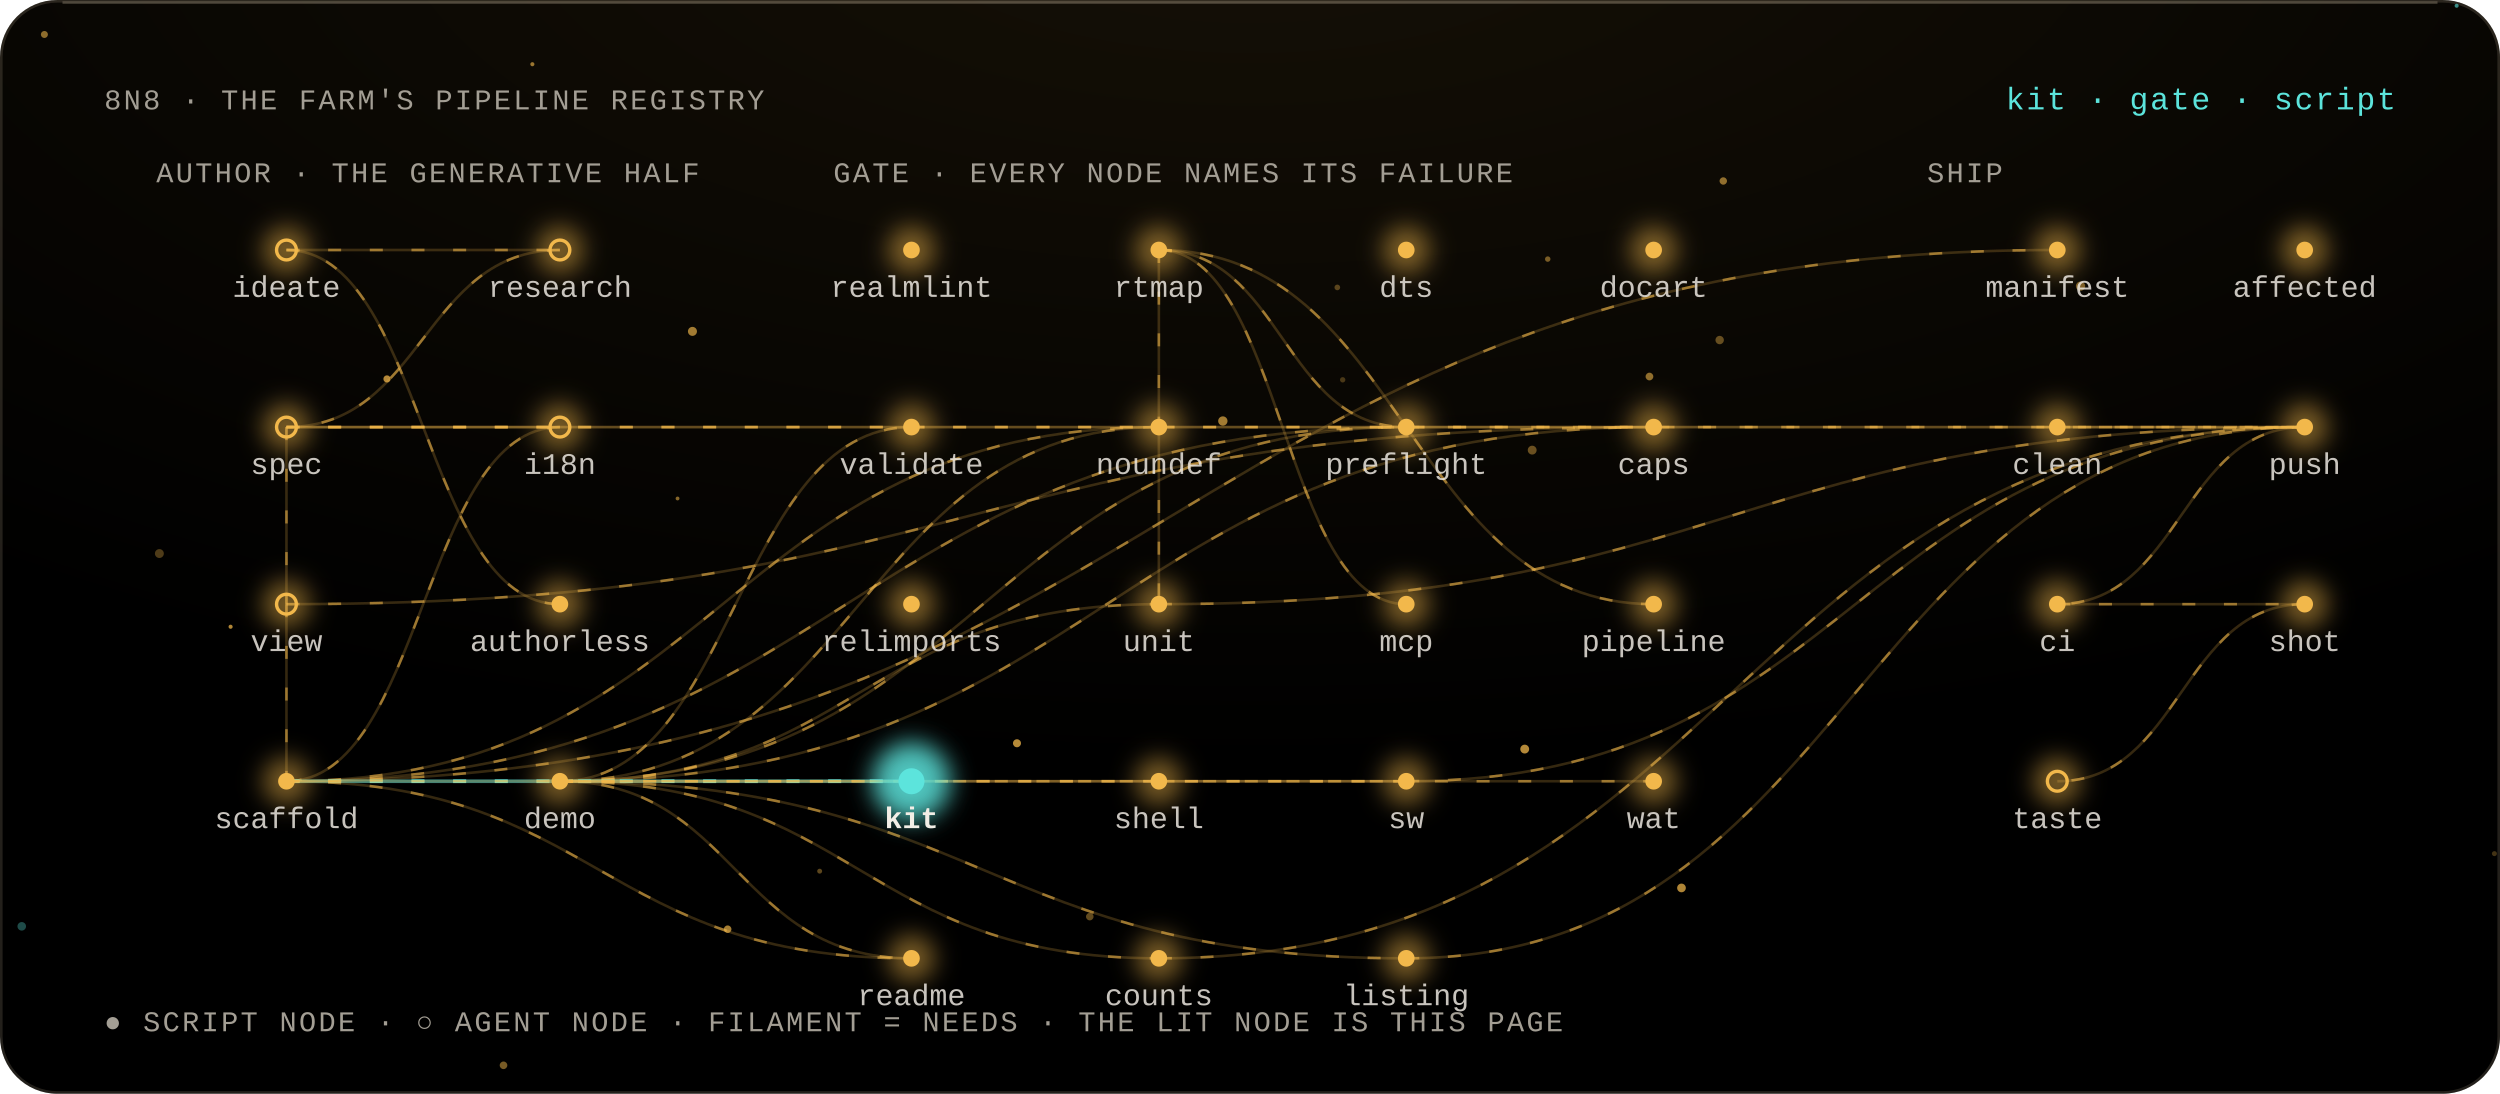
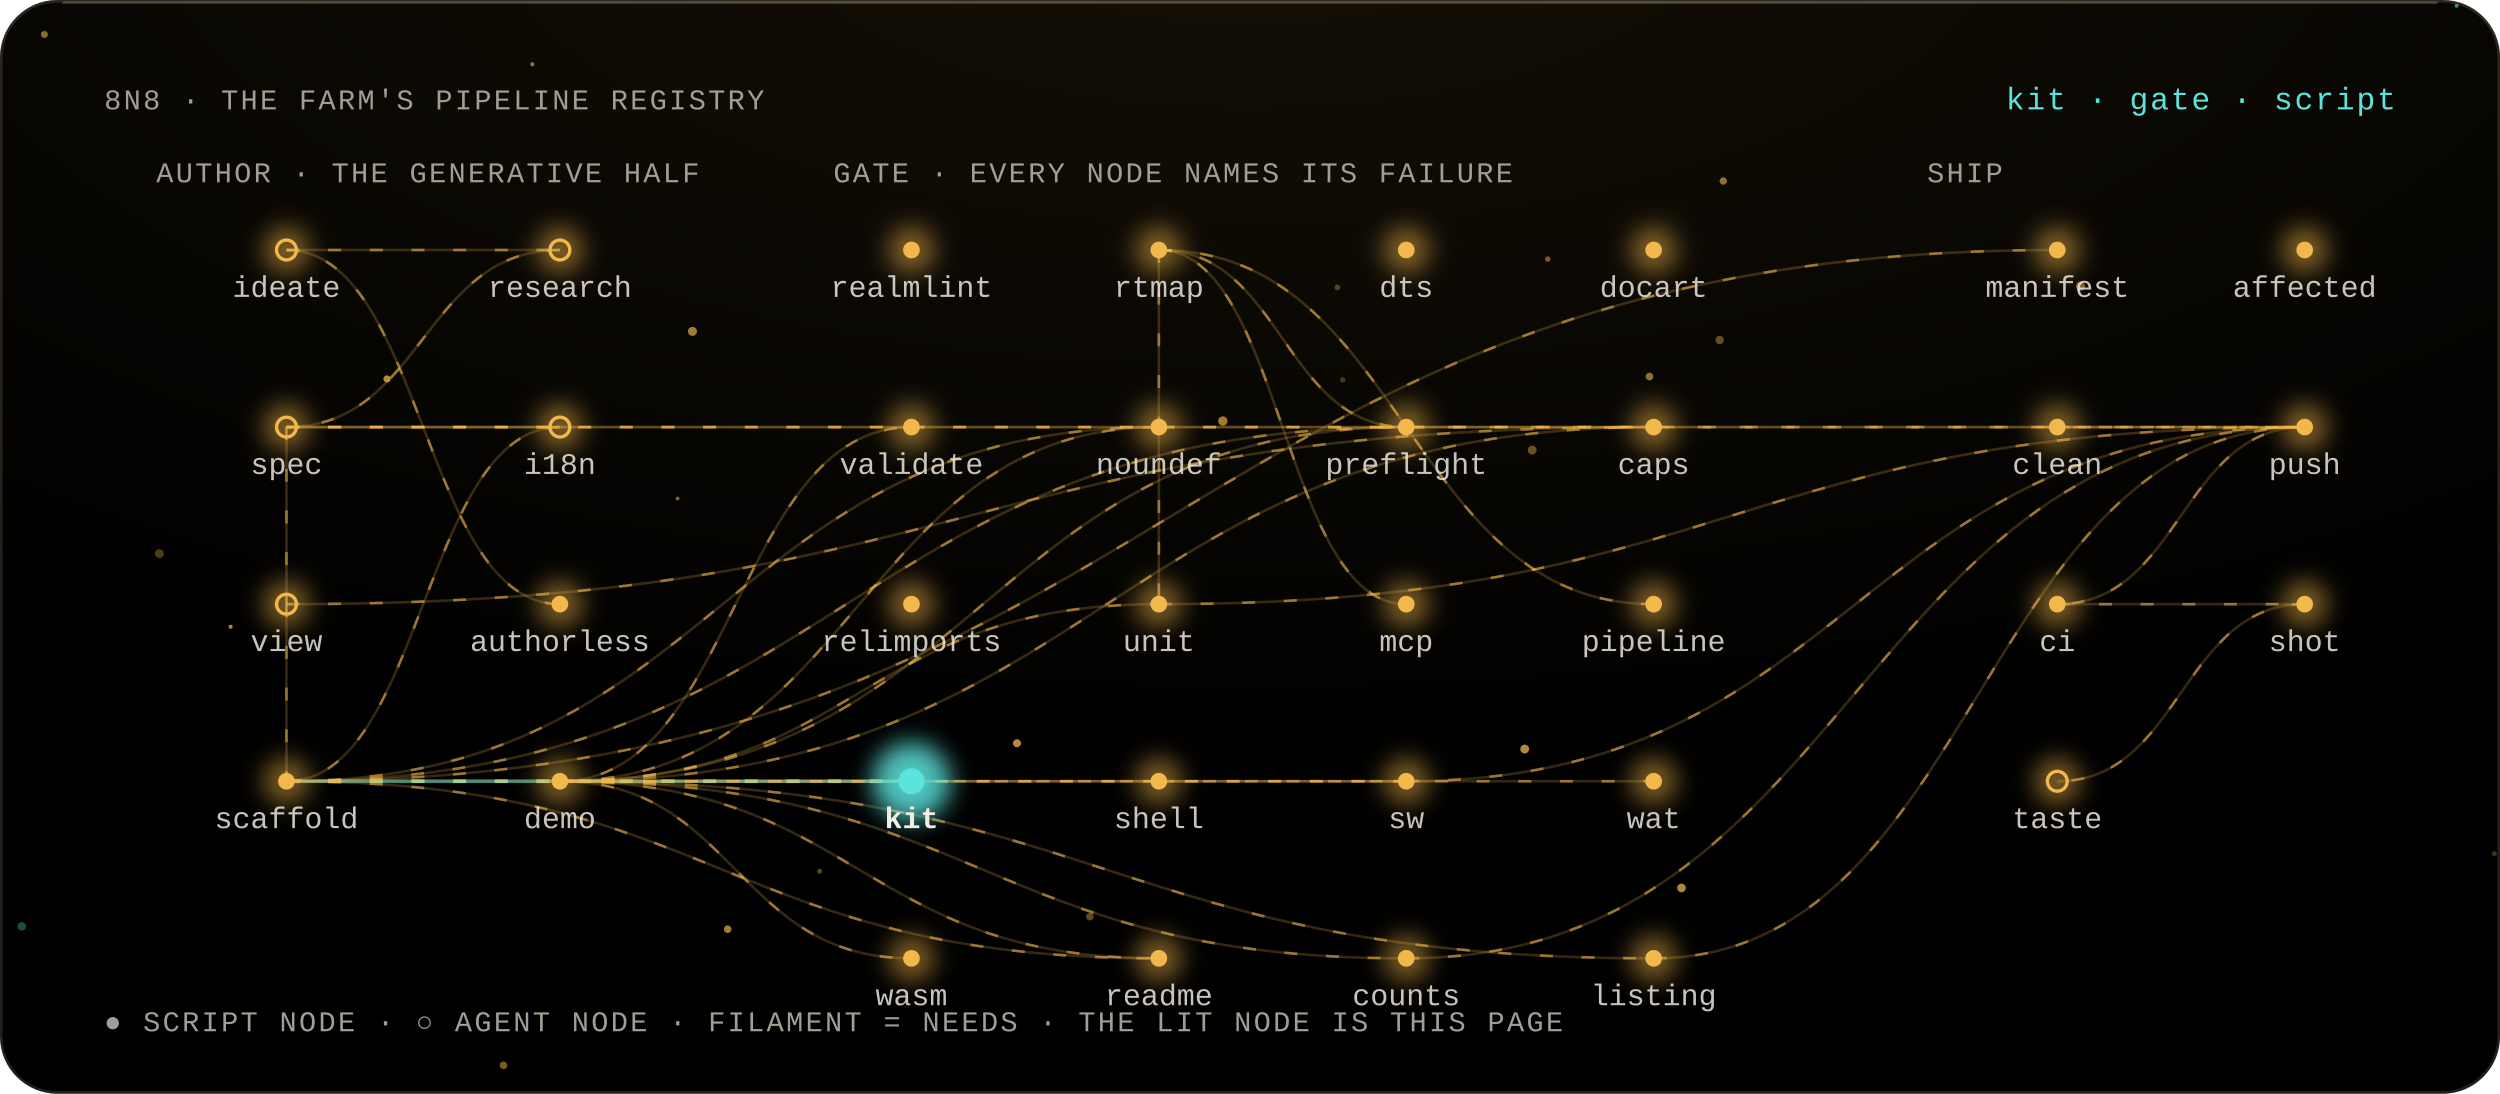
<svg xmlns="http://www.w3.org/2000/svg" viewBox="0 0 960 420" width="960" height="420" role="img" aria-labelledby="t">
  <style>
  text { font-family: 'Geist Mono', ui-monospace, 'Liberation Mono', Menlo, monospace; fill: #F2EEE6; }
  .m { fill: #A39E94; font-size: 11px; letter-spacing: .08em; }
  .l { font-size: 11.5px; }
  .h { font-size: 12px; fill: #5CE4DC; letter-spacing: .06em; }
  .flow { stroke-dasharray: 5 11; animation: flow 3s linear infinite; }
  @keyframes flow { to { stroke-dashoffset: -32; } }
  .breathe { animation: breathe 4.2s ease-in-out infinite; }
  @keyframes breathe { 50% { opacity: .38; } }
  .beat { animation: beat 2.6s ease-in-out infinite; transform-box: fill-box; transform-origin: center; }
  @keyframes beat { 50% { opacity: .55; transform: scale(1.35); } }
  .spin { transform-box: fill-box; transform-origin: center; animation: spin 48s linear infinite; }
  .spin-r { transform-box: fill-box; transform-origin: center; animation: spin 64s linear infinite reverse; }
  @keyframes spin { to { transform: rotate(360deg); } }
  @media (prefers-reduced-motion: reduce) { * { animation: none !important; } }
</style>
  <defs>
    <filter id="bloom" x="-80%" y="-80%" width="260%" height="260%">
      <feGaussianBlur stdDeviation="4.5" />
    </filter>
    <filter id="soft" x="-30%" y="-30%" width="160%" height="160%">
      <feGaussianBlur stdDeviation="1.4" />
    </filter>
    <radialGradient id="key" cx="50%" cy="-10%" r="80%">
      <stop offset="0" stop-color="#F2B84B" stop-opacity=".09" />
      <stop offset="1" stop-color="#F2B84B" stop-opacity="0" />
    </radialGradient>
    <linearGradient id="pair" x1="0" x2="1">
      <stop offset="0" stop-color="#F2B84B" />
      <stop offset="1" stop-color="#5CE4DC" />
    </linearGradient>
  </defs>
  <rect width="960" height="420" rx="22" fill="#000" />
  <rect width="960" height="420" rx="22" fill="url(#key)" />
  <rect x=".5" y=".5" width="959" height="419" rx="21.5" fill="none" stroke="rgba(255,232,196,.14)" />
  <path d="M 24 1 H 936" stroke="rgba(255,238,208,.22)" stroke-width="1" />
  <g>
    <circle cx="469.57" cy="161.67" r="1.79" fill="#F2B84B" opacity="0.66" class="breathe" style="animation-delay:-3.74s" />
    <circle cx="633.39" cy="144.59" r="1.48" fill="#F2B84B" opacity="0.58" class="breathe" style="animation-delay:-2.76s" />
    <circle cx="943.35" cy="2.21" r="0.78" fill="#5CE4DC" opacity="0.61" class="breathe" style="animation-delay:-0.59s" />
    <circle cx="204.43" cy="24.66" r="0.79" fill="#F2B84B" opacity="0.62" class="breathe" style="animation-delay:-2.71s" />
    <circle cx="193.35" cy="409.08" r="1.46" fill="#F2B84B" opacity="0.49" class="breathe" style="animation-delay:-4.07s" />
    <circle cx="588.36" cy="172.85" r="1.7" fill="#F2B84B" opacity="0.42" class="breathe" style="animation-delay:-4.13s" />
    <circle cx="661.74" cy="69.5" r="1.42" fill="#F2B84B" opacity="0.58" class="breathe" style="animation-delay:-0.64s" />
    <circle cx="513.53" cy="110.37" r="1.09" fill="#F2B84B" opacity="0.34" class="breathe" style="animation-delay:-1.25s" />
    <circle cx="957.85" cy="327.79" r="0.96" fill="#F2B84B" opacity="0.28" class="breathe" style="animation-delay:-4.03s" />
    <circle cx="660.35" cy="130.58" r="1.61" fill="#F2B84B" opacity="0.4" class="breathe" style="animation-delay:-1.34s" />
    <circle cx="260.18" cy="191.42" r="0.74" fill="#F2B84B" opacity="0.55" class="breathe" style="animation-delay:-0.78s" />
    <circle cx="390.52" cy="285.41" r="1.54" fill="#F2B84B" opacity="0.75" class="breathe" style="animation-delay:-0.26s" />
    <circle cx="645.69" cy="340.97" r="1.67" fill="#F2B84B" opacity="0.72" class="breathe" style="animation-delay:-3.22s" />
    <circle cx="279.42" cy="356.82" r="1.45" fill="#F2B84B" opacity="0.68" class="breathe" style="animation-delay:-0.67s" />
    <circle cx="148.6" cy="145.51" r="1.38" fill="#F2B84B" opacity="0.74" class="breathe" style="animation-delay:-3.25s" />
    <circle cx="61.2" cy="212.56" r="1.71" fill="#F2B84B" opacity="0.32" class="breathe" style="animation-delay:-3.63s" />
    <circle cx="265.9" cy="127.25" r="1.73" fill="#F2B84B" opacity="0.66" class="breathe" style="animation-delay:-2.42s" />
    <circle cx="418.47" cy="351.98" r="1.45" fill="#F2B84B" opacity="0.4" class="breathe" style="animation-delay:-2.51s" />
    <circle cx="515.59" cy="145.85" r="1.03" fill="#F2B84B" opacity="0.28" class="breathe" style="animation-delay:-0.95s" />
    <circle cx="8.35" cy="355.71" r="1.64" fill="#5CE4DC" opacity="0.33" class="breathe" style="animation-delay:-3.96s" />
    <circle cx="798.92" cy="109.88" r="1.78" fill="#F2B84B" opacity="0.49" class="breathe" style="animation-delay:-3.83s" />
    <circle cx="88.55" cy="240.67" r="0.79" fill="#F2B84B" opacity="0.73" class="breathe" style="animation-delay:-1.84s" />
    <circle cx="314.75" cy="334.53" r="0.95" fill="#F2B84B" opacity="0.38" class="breathe" style="animation-delay:-1.44s" />
    <circle cx="594.33" cy="99.49" r="1.05" fill="#F2B84B" opacity="0.48" class="breathe" style="animation-delay:-4.16s" />
    <circle cx="17.05" cy="13.24" r="1.35" fill="#F2B84B" opacity="0.57" class="breathe" style="animation-delay:-3.4s" />
    <circle cx="585.49" cy="287.65" r="1.7" fill="#F2B84B" opacity="0.74" class="breathe" style="animation-delay:-2.64s" />
  </g>
  <text x="40" y="42" class="m" text-anchor="start">8N8 · THE FARM'S PIPELINE REGISTRY</text>
  <text x="920" y="42" class="h" text-anchor="end">kit · gate · script</text>
  <text x="60" y="70" class="m" text-anchor="start">AUTHOR · THE GENERATIVE HALF</text>
  <text x="320" y="70" class="m" text-anchor="start">GATE · EVERY NODE NAMES ITS FAILURE</text>
  <text x="740" y="70" class="m" text-anchor="start">SHIP</text>
  <path d="M 110 96 C 162.5 96, 162.5 96, 215 96" fill="none" stroke="#F2B84B" stroke-opacity="0.22" stroke-width="1" />
  <path d="M 110 96 C 162.5 96, 162.5 96, 215 96" fill="none" stroke="#F2B84B" stroke-opacity="0.55" stroke-width="1" class="flow" />
  <path d="M 215 96 C 162.5 96, 162.5 164, 110 164" fill="none" stroke="#F2B84B" stroke-opacity="0.22" stroke-width="1" />
  <path d="M 215 96 C 162.5 96, 162.5 164, 110 164" fill="none" stroke="#F2B84B" stroke-opacity="0.55" stroke-width="1" class="flow" />
  <path d="M 110 164 C 162.5 164, 162.5 164, 215 164" fill="none" stroke="#F2B84B" stroke-opacity="0.22" stroke-width="1" />
  <path d="M 110 164 C 162.5 164, 162.5 164, 215 164" fill="none" stroke="#F2B84B" stroke-opacity="0.55" stroke-width="1" class="flow" />
  <path d="M 110 164 C 110 164, 110 232, 110 232" fill="none" stroke="#F2B84B" stroke-opacity="0.22" stroke-width="1" />
  <path d="M 110 164 C 110 164, 110 232, 110 232" fill="none" stroke="#F2B84B" stroke-opacity="0.55" stroke-width="1" class="flow" />
  <path d="M 110 96 C 162.5 96, 162.5 232, 215 232" fill="none" stroke="#F2B84B" stroke-opacity="0.22" stroke-width="1" />
  <path d="M 110 96 C 162.5 96, 162.5 232, 215 232" fill="none" stroke="#F2B84B" stroke-opacity="0.55" stroke-width="1" class="flow" />
  <path d="M 110 232 C 110 232, 110 300, 110 300" fill="none" stroke="#F2B84B" stroke-opacity="0.22" stroke-width="1" />
  <path d="M 110 232 C 110 232, 110 300, 110 300" fill="none" stroke="#F2B84B" stroke-opacity="0.55" stroke-width="1" class="flow" />
  <path d="M 215 164 C 162.5 164, 162.5 300, 110 300" fill="none" stroke="#F2B84B" stroke-opacity="0.22" stroke-width="1" />
  <path d="M 215 164 C 162.5 164, 162.5 300, 110 300" fill="none" stroke="#F2B84B" stroke-opacity="0.55" stroke-width="1" class="flow" />
  <path d="M 110 164 C 230 164, 230 164, 350 164" fill="none" stroke="#F2B84B" stroke-opacity="0.22" stroke-width="1" />
  <path d="M 110 164 C 230 164, 230 164, 350 164" fill="none" stroke="#F2B84B" stroke-opacity="0.55" stroke-width="1" class="flow" />
  <path d="M 215 300 C 282.5 300, 282.5 164, 350 164" fill="none" stroke="#F2B84B" stroke-opacity="0.22" stroke-width="1" />
  <path d="M 215 300 C 282.5 300, 282.5 164, 350 164" fill="none" stroke="#F2B84B" stroke-opacity="0.55" stroke-width="1" class="flow" />
  <path d="M 110 300 C 277.5 300, 277.5 164, 445 164" fill="none" stroke="#F2B84B" stroke-opacity="0.22" stroke-width="1" />
  <path d="M 110 300 C 277.5 300, 277.5 164, 445 164" fill="none" stroke="#F2B84B" stroke-opacity="0.55" stroke-width="1" class="flow" />
  <path d="M 215 300 C 330 300, 330 164, 445 164" fill="none" stroke="#F2B84B" stroke-opacity="0.22" stroke-width="1" />
  <path d="M 215 300 C 330 300, 330 164, 445 164" fill="none" stroke="#F2B84B" stroke-opacity="0.55" stroke-width="1" class="flow" />
  <path d="M 110 300 C 325 300, 325 164, 540 164" fill="none" stroke="#F2B84B" stroke-opacity="0.22" stroke-width="1" />
  <path d="M 110 300 C 325 300, 325 164, 540 164" fill="none" stroke="#F2B84B" stroke-opacity="0.55" stroke-width="1" class="flow" />
  <path d="M 215 300 C 377.5 300, 377.5 164, 540 164" fill="none" stroke="#F2B84B" stroke-opacity="0.22" stroke-width="1" />
  <path d="M 215 300 C 377.5 300, 377.5 164, 540 164" fill="none" stroke="#F2B84B" stroke-opacity="0.55" stroke-width="1" class="flow" />
  <path d="M 445 96 C 492.5 96, 492.5 164, 540 164" fill="none" stroke="#F2B84B" stroke-opacity="0.22" stroke-width="1" />
  <path d="M 445 96 C 492.5 96, 492.5 164, 540 164" fill="none" stroke="#F2B84B" stroke-opacity="0.55" stroke-width="1" class="flow" />
  <path d="M 110 164 C 372.5 164, 372.5 164, 635 164" fill="none" stroke="#F2B84B" stroke-opacity="0.22" stroke-width="1" />
  <path d="M 110 164 C 372.5 164, 372.5 164, 635 164" fill="none" stroke="#F2B84B" stroke-opacity="0.55" stroke-width="1" class="flow" />
  <path d="M 110 232 C 372.5 232, 372.5 164, 635 164" fill="none" stroke="#F2B84B" stroke-opacity="0.22" stroke-width="1" />
  <path d="M 110 232 C 372.5 232, 372.5 164, 635 164" fill="none" stroke="#F2B84B" stroke-opacity="0.55" stroke-width="1" class="flow" />
  <path d="M 215 300 C 425 300, 425 164, 635 164" fill="none" stroke="#F2B84B" stroke-opacity="0.22" stroke-width="1" />
  <path d="M 215 300 C 425 300, 425 164, 635 164" fill="none" stroke="#F2B84B" stroke-opacity="0.55" stroke-width="1" class="flow" />
  <path d="M 215 300 C 330 300, 330 232, 445 232" fill="none" stroke="#F2B84B" stroke-opacity="0.22" stroke-width="1" />
  <path d="M 215 300 C 330 300, 330 232, 445 232" fill="none" stroke="#F2B84B" stroke-opacity="0.55" stroke-width="1" class="flow" />
  <path d="M 445 96 C 445 96, 445 232, 445 232" fill="none" stroke="#F2B84B" stroke-opacity="0.22" stroke-width="1" />
  <path d="M 445 96 C 445 96, 445 232, 445 232" fill="none" stroke="#F2B84B" stroke-opacity="0.55" stroke-width="1" class="flow" />
  <path d="M 445 96 C 492.5 96, 492.5 232, 540 232" fill="none" stroke="#F2B84B" stroke-opacity="0.22" stroke-width="1" />
  <path d="M 445 96 C 492.5 96, 492.5 232, 540 232" fill="none" stroke="#F2B84B" stroke-opacity="0.55" stroke-width="1" class="flow" />
  <path d="M 445 96 C 540 96, 540 232, 635 232" fill="none" stroke="#F2B84B" stroke-opacity="0.22" stroke-width="1" />
  <path d="M 445 96 C 540 96, 540 232, 635 232" fill="none" stroke="#F2B84B" stroke-opacity="0.55" stroke-width="1" class="flow" />
  <path d="M 110 300 C 230 300, 230 300, 350 300" fill="none" stroke="#5CE4DC" stroke-opacity="0.55" stroke-width="1.4" />
  <path d="M 110 300 C 230 300, 230 300, 350 300" fill="none" stroke="#5CE4DC" stroke-opacity="0.95" stroke-width="1.4" class="flow" />
  <path d="M 110 300 C 325 300, 325 300, 540 300" fill="none" stroke="#F2B84B" stroke-opacity="0.22" stroke-width="1" />
  <path d="M 110 300 C 325 300, 325 300, 540 300" fill="none" stroke="#F2B84B" stroke-opacity="0.55" stroke-width="1" class="flow" />
  <path d="M 215 300 C 377.5 300, 377.5 300, 540 300" fill="none" stroke="#F2B84B" stroke-opacity="0.22" stroke-width="1" />
  <path d="M 215 300 C 377.5 300, 377.5 300, 540 300" fill="none" stroke="#F2B84B" stroke-opacity="0.55" stroke-width="1" class="flow" />
  <path d="M 215 300 C 425 300, 425 300, 635 300" fill="none" stroke="#F2B84B" stroke-opacity="0.22" stroke-width="1" />
  <path d="M 215 300 C 425 300, 425 300, 635 300" fill="none" stroke="#F2B84B" stroke-opacity="0.55" stroke-width="1" class="flow" />
-   <path d="M 110 300 C 230 300, 230 368, 350 368" fill="none" stroke="#F2B84B" stroke-opacity="0.22" stroke-width="1" />
-   <path d="M 110 300 C 230 300, 230 368, 350 368" fill="none" stroke="#F2B84B" stroke-opacity="0.55" stroke-width="1" class="flow" />
  <path d="M 215 300 C 282.5 300, 282.5 368, 350 368" fill="none" stroke="#F2B84B" stroke-opacity="0.22" stroke-width="1" />
  <path d="M 215 300 C 282.5 300, 282.5 368, 350 368" fill="none" stroke="#F2B84B" stroke-opacity="0.55" stroke-width="1" class="flow" />
+   <path d="M 110 300 C 277.5 300, 277.5 368, 445 368" fill="none" stroke="#F2B84B" stroke-opacity="0.22" stroke-width="1" />
+   <path d="M 110 300 C 277.5 300, 277.5 368, 445 368" fill="none" stroke="#F2B84B" stroke-opacity="0.55" stroke-width="1" class="flow" />
  <path d="M 215 300 C 330 300, 330 368, 445 368" fill="none" stroke="#F2B84B" stroke-opacity="0.22" stroke-width="1" />
  <path d="M 215 300 C 330 300, 330 368, 445 368" fill="none" stroke="#F2B84B" stroke-opacity="0.55" stroke-width="1" class="flow" />
  <path d="M 215 300 C 377.5 300, 377.5 368, 540 368" fill="none" stroke="#F2B84B" stroke-opacity="0.22" stroke-width="1" />
  <path d="M 215 300 C 377.5 300, 377.5 368, 540 368" fill="none" stroke="#F2B84B" stroke-opacity="0.55" stroke-width="1" class="flow" />
+   <path d="M 215 300 C 425 300, 425 368, 635 368" fill="none" stroke="#F2B84B" stroke-opacity="0.22" stroke-width="1" />
+   <path d="M 215 300 C 425 300, 425 368, 635 368" fill="none" stroke="#F2B84B" stroke-opacity="0.55" stroke-width="1" class="flow" />
  <path d="M 110 300 C 450 300, 450 96, 790 96" fill="none" stroke="#F2B84B" stroke-opacity="0.22" stroke-width="1" />
  <path d="M 110 300 C 450 300, 450 96, 790 96" fill="none" stroke="#F2B84B" stroke-opacity="0.55" stroke-width="1" class="flow" />
  <path d="M 350 164 C 617.5 164, 617.5 164, 885 164" fill="none" stroke="#F2B84B" stroke-opacity="0.22" stroke-width="1" />
  <path d="M 350 164 C 617.5 164, 617.5 164, 885 164" fill="none" stroke="#F2B84B" stroke-opacity="0.55" stroke-width="1" class="flow" />
  <path d="M 540 164 C 712.5 164, 712.5 164, 885 164" fill="none" stroke="#F2B84B" stroke-opacity="0.22" stroke-width="1" />
  <path d="M 540 164 C 712.5 164, 712.5 164, 885 164" fill="none" stroke="#F2B84B" stroke-opacity="0.55" stroke-width="1" class="flow" />
  <path d="M 445 232 C 665 232, 665 164, 885 164" fill="none" stroke="#F2B84B" stroke-opacity="0.22" stroke-width="1" />
  <path d="M 445 232 C 665 232, 665 164, 885 164" fill="none" stroke="#F2B84B" stroke-opacity="0.55" stroke-width="1" class="flow" />
  <path d="M 540 300 C 712.5 300, 712.5 164, 885 164" fill="none" stroke="#F2B84B" stroke-opacity="0.22" stroke-width="1" />
  <path d="M 540 300 C 712.5 300, 712.5 164, 885 164" fill="none" stroke="#F2B84B" stroke-opacity="0.55" stroke-width="1" class="flow" />
-   <path d="M 445 368 C 665 368, 665 164, 885 164" fill="none" stroke="#F2B84B" stroke-opacity="0.22" stroke-width="1" />
-   <path d="M 445 368 C 665 368, 665 164, 885 164" fill="none" stroke="#F2B84B" stroke-opacity="0.55" stroke-width="1" class="flow" />
  <path d="M 540 368 C 712.5 368, 712.5 164, 885 164" fill="none" stroke="#F2B84B" stroke-opacity="0.22" stroke-width="1" />
  <path d="M 540 368 C 712.5 368, 712.5 164, 885 164" fill="none" stroke="#F2B84B" stroke-opacity="0.55" stroke-width="1" class="flow" />
+   <path d="M 635 368 C 760 368, 760 164, 885 164" fill="none" stroke="#F2B84B" stroke-opacity="0.22" stroke-width="1" />
+   <path d="M 635 368 C 760 368, 760 164, 885 164" fill="none" stroke="#F2B84B" stroke-opacity="0.55" stroke-width="1" class="flow" />
  <path d="M 790 164 C 837.5 164, 837.5 164, 885 164" fill="none" stroke="#F2B84B" stroke-opacity="0.22" stroke-width="1" />
  <path d="M 790 164 C 837.5 164, 837.5 164, 885 164" fill="none" stroke="#F2B84B" stroke-opacity="0.55" stroke-width="1" class="flow" />
  <path d="M 885 164 C 837.5 164, 837.5 232, 790 232" fill="none" stroke="#F2B84B" stroke-opacity="0.22" stroke-width="1" />
  <path d="M 885 164 C 837.5 164, 837.5 232, 790 232" fill="none" stroke="#F2B84B" stroke-opacity="0.55" stroke-width="1" class="flow" />
  <path d="M 790 232 C 837.5 232, 837.5 232, 885 232" fill="none" stroke="#F2B84B" stroke-opacity="0.22" stroke-width="1" />
  <path d="M 790 232 C 837.5 232, 837.5 232, 885 232" fill="none" stroke="#F2B84B" stroke-opacity="0.55" stroke-width="1" class="flow" />
  <path d="M 885 232 C 837.5 232, 837.5 300, 790 300" fill="none" stroke="#F2B84B" stroke-opacity="0.22" stroke-width="1" />
  <path d="M 885 232 C 837.5 232, 837.5 300, 790 300" fill="none" stroke="#F2B84B" stroke-opacity="0.55" stroke-width="1" class="flow" />
  <g>
    <circle cx="110" cy="96" r="9" fill="#F2B84B" opacity="0.5" filter="url(#bloom)" class="breathe" style="animation-delay:-2.9s" />
    <circle cx="110" cy="96" r="3.8" fill="none" stroke="#F2B84B" stroke-width="1.3" />
  </g>
  <text x="110" y="114" class="l" text-anchor="middle" fill="#F2EEE6" fill-opacity=".82">ideate</text>
  <g>
    <circle cx="215" cy="96" r="9" fill="#F2B84B" opacity="0.5" filter="url(#bloom)" class="breathe" style="animation-delay:-3.95s" />
    <circle cx="215" cy="96" r="3.8" fill="none" stroke="#F2B84B" stroke-width="1.3" />
  </g>
  <text x="215" y="114" class="l" text-anchor="middle" fill="#F2EEE6" fill-opacity=".82">research</text>
  <g>
    <circle cx="110" cy="164" r="9" fill="#F2B84B" opacity="0.5" filter="url(#bloom)" class="breathe" style="animation-delay:-1.96s" />
    <circle cx="110" cy="164" r="3.8" fill="none" stroke="#F2B84B" stroke-width="1.3" />
  </g>
  <text x="110" y="182" class="l" text-anchor="middle" fill="#F2EEE6" fill-opacity=".82">spec</text>
  <g>
    <circle cx="215" cy="164" r="9" fill="#F2B84B" opacity="0.5" filter="url(#bloom)" class="breathe" style="animation-delay:-1.54s" />
    <circle cx="215" cy="164" r="3.8" fill="none" stroke="#F2B84B" stroke-width="1.3" />
  </g>
  <text x="215" y="182" class="l" text-anchor="middle" fill="#F2EEE6" fill-opacity=".82">i18n</text>
  <g>
    <circle cx="110" cy="232" r="9" fill="#F2B84B" opacity="0.5" filter="url(#bloom)" class="breathe" style="animation-delay:-3.26s" />
    <circle cx="110" cy="232" r="3.8" fill="none" stroke="#F2B84B" stroke-width="1.3" />
  </g>
  <text x="110" y="250" class="l" text-anchor="middle" fill="#F2EEE6" fill-opacity=".82">view</text>
  <g>
    <circle cx="215" cy="232" r="9" fill="#F2B84B" opacity="0.5" filter="url(#bloom)" class="breathe" style="animation-delay:-3.56s" />
    <circle cx="215" cy="232" r="3.2" fill="#F2B84B" />
  </g>
  <text x="215" y="250" class="l" text-anchor="middle" fill="#F2EEE6" fill-opacity=".82">authorless</text>
  <g>
    <circle cx="110" cy="300" r="9" fill="#F2B84B" opacity="0.5" filter="url(#bloom)" class="breathe" style="animation-delay:-2.8s" />
    <circle cx="110" cy="300" r="3.2" fill="#F2B84B" />
  </g>
  <text x="110" y="318" class="l" text-anchor="middle" fill="#F2EEE6" fill-opacity=".82">scaffold</text>
  <g>
    <circle cx="215" cy="300" r="9" fill="#F2B84B" opacity="0.5" filter="url(#bloom)" class="breathe" style="animation-delay:-2.85s" />
    <circle cx="215" cy="300" r="3.2" fill="#F2B84B" />
  </g>
  <text x="215" y="318" class="l" text-anchor="middle" fill="#F2EEE6" fill-opacity=".82">demo</text>
  <g>
    <circle cx="350" cy="96" r="9" fill="#F2B84B" opacity="0.5" filter="url(#bloom)" class="breathe" style="animation-delay:-2.64s" />
    <circle cx="350" cy="96" r="3.2" fill="#F2B84B" />
  </g>
  <text x="350" y="114" class="l" text-anchor="middle" fill="#F2EEE6" fill-opacity=".82">realmlint</text>
  <g>
    <circle cx="445" cy="96" r="9" fill="#F2B84B" opacity="0.5" filter="url(#bloom)" class="breathe" style="animation-delay:-1.38s" />
    <circle cx="445" cy="96" r="3.2" fill="#F2B84B" />
  </g>
  <text x="445" y="114" class="l" text-anchor="middle" fill="#F2EEE6" fill-opacity=".82">rtmap</text>
  <g>
    <circle cx="540" cy="96" r="9" fill="#F2B84B" opacity="0.5" filter="url(#bloom)" class="breathe" style="animation-delay:-2.66s" />
    <circle cx="540" cy="96" r="3.2" fill="#F2B84B" />
  </g>
  <text x="540" y="114" class="l" text-anchor="middle" fill="#F2EEE6" fill-opacity=".82">dts</text>
  <g>
    <circle cx="635" cy="96" r="9" fill="#F2B84B" opacity="0.5" filter="url(#bloom)" class="breathe" style="animation-delay:-2.63s" />
    <circle cx="635" cy="96" r="3.2" fill="#F2B84B" />
  </g>
  <text x="635" y="114" class="l" text-anchor="middle" fill="#F2EEE6" fill-opacity=".82">docart</text>
  <g>
    <circle cx="350" cy="164" r="9" fill="#F2B84B" opacity="0.5" filter="url(#bloom)" class="breathe" style="animation-delay:-0.32s" />
    <circle cx="350" cy="164" r="3.2" fill="#F2B84B" />
  </g>
  <text x="350" y="182" class="l" text-anchor="middle" fill="#F2EEE6" fill-opacity=".82">validate</text>
  <g>
    <circle cx="445" cy="164" r="9" fill="#F2B84B" opacity="0.5" filter="url(#bloom)" class="breathe" style="animation-delay:-0.28s" />
    <circle cx="445" cy="164" r="3.2" fill="#F2B84B" />
  </g>
  <text x="445" y="182" class="l" text-anchor="middle" fill="#F2EEE6" fill-opacity=".82">noundef</text>
  <g>
    <circle cx="540" cy="164" r="9" fill="#F2B84B" opacity="0.5" filter="url(#bloom)" class="breathe" style="animation-delay:-3.93s" />
    <circle cx="540" cy="164" r="3.2" fill="#F2B84B" />
  </g>
  <text x="540" y="182" class="l" text-anchor="middle" fill="#F2EEE6" fill-opacity=".82">preflight</text>
  <g>
    <circle cx="635" cy="164" r="9" fill="#F2B84B" opacity="0.5" filter="url(#bloom)" class="breathe" style="animation-delay:-0.02s" />
    <circle cx="635" cy="164" r="3.2" fill="#F2B84B" />
  </g>
  <text x="635" y="182" class="l" text-anchor="middle" fill="#F2EEE6" fill-opacity=".82">caps</text>
  <g>
    <circle cx="350" cy="232" r="9" fill="#F2B84B" opacity="0.5" filter="url(#bloom)" class="breathe" style="animation-delay:-2.85s" />
    <circle cx="350" cy="232" r="3.2" fill="#F2B84B" />
  </g>
  <text x="350" y="250" class="l" text-anchor="middle" fill="#F2EEE6" fill-opacity=".82">relimports</text>
  <g>
    <circle cx="445" cy="232" r="9" fill="#F2B84B" opacity="0.5" filter="url(#bloom)" class="breathe" style="animation-delay:-0.57s" />
    <circle cx="445" cy="232" r="3.2" fill="#F2B84B" />
  </g>
  <text x="445" y="250" class="l" text-anchor="middle" fill="#F2EEE6" fill-opacity=".82">unit</text>
  <g>
    <circle cx="540" cy="232" r="9" fill="#F2B84B" opacity="0.5" filter="url(#bloom)" class="breathe" style="animation-delay:-3.31s" />
    <circle cx="540" cy="232" r="3.2" fill="#F2B84B" />
  </g>
  <text x="540" y="250" class="l" text-anchor="middle" fill="#F2EEE6" fill-opacity=".82">mcp</text>
  <g>
    <circle cx="635" cy="232" r="9" fill="#F2B84B" opacity="0.5" filter="url(#bloom)" class="breathe" style="animation-delay:-0.33s" />
    <circle cx="635" cy="232" r="3.2" fill="#F2B84B" />
  </g>
  <text x="635" y="250" class="l" text-anchor="middle" fill="#F2EEE6" fill-opacity=".82">pipeline</text>
  <g>
    <circle cx="350" cy="300" r="15" fill="#5CE4DC" opacity="0.85" filter="url(#bloom)" class="beat" style="animation-delay:-0.85s" />
    <circle cx="350" cy="300" r="5" fill="#5CE4DC" />
  </g>
  <text x="350" y="318" class="l" text-anchor="middle" fill="#5CE4DC" font-weight="700">kit</text>
  <g>
    <circle cx="445" cy="300" r="9" fill="#F2B84B" opacity="0.5" filter="url(#bloom)" class="breathe" style="animation-delay:-0.23s" />
    <circle cx="445" cy="300" r="3.2" fill="#F2B84B" />
  </g>
  <text x="445" y="318" class="l" text-anchor="middle" fill="#F2EEE6" fill-opacity=".82">shell</text>
  <g>
    <circle cx="540" cy="300" r="9" fill="#F2B84B" opacity="0.5" filter="url(#bloom)" class="breathe" style="animation-delay:-2.93s" />
    <circle cx="540" cy="300" r="3.2" fill="#F2B84B" />
  </g>
  <text x="540" y="318" class="l" text-anchor="middle" fill="#F2EEE6" fill-opacity=".82">sw</text>
  <g>
    <circle cx="635" cy="300" r="9" fill="#F2B84B" opacity="0.5" filter="url(#bloom)" class="breathe" style="animation-delay:-2.58s" />
    <circle cx="635" cy="300" r="3.2" fill="#F2B84B" />
  </g>
  <text x="635" y="318" class="l" text-anchor="middle" fill="#F2EEE6" fill-opacity=".82">wat</text>
  <g>
    <circle cx="350" cy="368" r="9" fill="#F2B84B" opacity="0.5" filter="url(#bloom)" class="breathe" style="animation-delay:-0.91s" />
    <circle cx="350" cy="368" r="3.2" fill="#F2B84B" />
  </g>
-   <text x="350" y="386" class="l" text-anchor="middle" fill="#F2EEE6" fill-opacity=".82">readme</text>
+   <text x="350" y="386" class="l" text-anchor="middle" fill="#F2EEE6" fill-opacity=".82">wasm</text>
  <g>
    <circle cx="445" cy="368" r="9" fill="#F2B84B" opacity="0.5" filter="url(#bloom)" class="breathe" style="animation-delay:-2.77s" />
    <circle cx="445" cy="368" r="3.2" fill="#F2B84B" />
  </g>
-   <text x="445" y="386" class="l" text-anchor="middle" fill="#F2EEE6" fill-opacity=".82">counts</text>
+   <text x="445" y="386" class="l" text-anchor="middle" fill="#F2EEE6" fill-opacity=".82">readme</text>
  <g>
    <circle cx="540" cy="368" r="9" fill="#F2B84B" opacity="0.5" filter="url(#bloom)" class="breathe" style="animation-delay:-0.81s" />
    <circle cx="540" cy="368" r="3.2" fill="#F2B84B" />
  </g>
-   <text x="540" y="386" class="l" text-anchor="middle" fill="#F2EEE6" fill-opacity=".82">listing</text>
-   <g>
-     <circle cx="790" cy="96" r="9" fill="#F2B84B" opacity="0.5" filter="url(#bloom)" class="breathe" style="animation-delay:-3.9s" />
+   <text x="540" y="386" class="l" text-anchor="middle" fill="#F2EEE6" fill-opacity=".82">counts</text>
+   <g>
+     <circle cx="635" cy="368" r="9" fill="#F2B84B" opacity="0.5" filter="url(#bloom)" class="breathe" style="animation-delay:-3.9s" />
+     <circle cx="635" cy="368" r="3.2" fill="#F2B84B" />
+   </g>
+   <text x="635" y="386" class="l" text-anchor="middle" fill="#F2EEE6" fill-opacity=".82">listing</text>
+   <g>
+     <circle cx="790" cy="96" r="9" fill="#F2B84B" opacity="0.5" filter="url(#bloom)" class="breathe" style="animation-delay:-1.91s" />
    <circle cx="790" cy="96" r="3.2" fill="#F2B84B" />
  </g>
  <text x="790" y="114" class="l" text-anchor="middle" fill="#F2EEE6" fill-opacity=".82">manifest</text>
  <g>
-     <circle cx="885" cy="96" r="9" fill="#F2B84B" opacity="0.5" filter="url(#bloom)" class="breathe" style="animation-delay:-1.91s" />
+     <circle cx="885" cy="96" r="9" fill="#F2B84B" opacity="0.5" filter="url(#bloom)" class="breathe" style="animation-delay:-3.87s" />
    <circle cx="885" cy="96" r="3.2" fill="#F2B84B" />
  </g>
  <text x="885" y="114" class="l" text-anchor="middle" fill="#F2EEE6" fill-opacity=".82">affected</text>
  <g>
-     <circle cx="790" cy="164" r="9" fill="#F2B84B" opacity="0.5" filter="url(#bloom)" class="breathe" style="animation-delay:-3.87s" />
+     <circle cx="790" cy="164" r="9" fill="#F2B84B" opacity="0.5" filter="url(#bloom)" class="breathe" style="animation-delay:-3.25s" />
    <circle cx="790" cy="164" r="3.2" fill="#F2B84B" />
  </g>
  <text x="790" y="182" class="l" text-anchor="middle" fill="#F2EEE6" fill-opacity=".82">clean</text>
  <g>
-     <circle cx="885" cy="164" r="9" fill="#F2B84B" opacity="0.5" filter="url(#bloom)" class="breathe" style="animation-delay:-3.25s" />
+     <circle cx="885" cy="164" r="9" fill="#F2B84B" opacity="0.5" filter="url(#bloom)" class="breathe" style="animation-delay:-3.65s" />
    <circle cx="885" cy="164" r="3.2" fill="#F2B84B" />
  </g>
  <text x="885" y="182" class="l" text-anchor="middle" fill="#F2EEE6" fill-opacity=".82">push</text>
  <g>
-     <circle cx="790" cy="232" r="9" fill="#F2B84B" opacity="0.5" filter="url(#bloom)" class="breathe" style="animation-delay:-3.65s" />
+     <circle cx="790" cy="232" r="9" fill="#F2B84B" opacity="0.5" filter="url(#bloom)" class="breathe" style="animation-delay:-2.45s" />
    <circle cx="790" cy="232" r="3.2" fill="#F2B84B" />
  </g>
  <text x="790" y="250" class="l" text-anchor="middle" fill="#F2EEE6" fill-opacity=".82">ci</text>
  <g>
-     <circle cx="885" cy="232" r="9" fill="#F2B84B" opacity="0.5" filter="url(#bloom)" class="breathe" style="animation-delay:-2.45s" />
+     <circle cx="885" cy="232" r="9" fill="#F2B84B" opacity="0.5" filter="url(#bloom)" class="breathe" style="animation-delay:-1.65s" />
    <circle cx="885" cy="232" r="3.2" fill="#F2B84B" />
  </g>
  <text x="885" y="250" class="l" text-anchor="middle" fill="#F2EEE6" fill-opacity=".82">shot</text>
  <g>
-     <circle cx="790" cy="300" r="9" fill="#F2B84B" opacity="0.5" filter="url(#bloom)" class="breathe" style="animation-delay:-1.65s" />
+     <circle cx="790" cy="300" r="9" fill="#F2B84B" opacity="0.5" filter="url(#bloom)" class="breathe" style="animation-delay:-1.33s" />
    <circle cx="790" cy="300" r="3.8" fill="none" stroke="#F2B84B" stroke-width="1.3" />
  </g>
  <text x="790" y="318" class="l" text-anchor="middle" fill="#F2EEE6" fill-opacity=".82">taste</text>
  <text x="40" y="396" class="m" text-anchor="start">● SCRIPT NODE  ·  ○ AGENT NODE  ·  FILAMENT = NEEDS  ·  THE LIT NODE IS THIS PAGE</text>
</svg>
